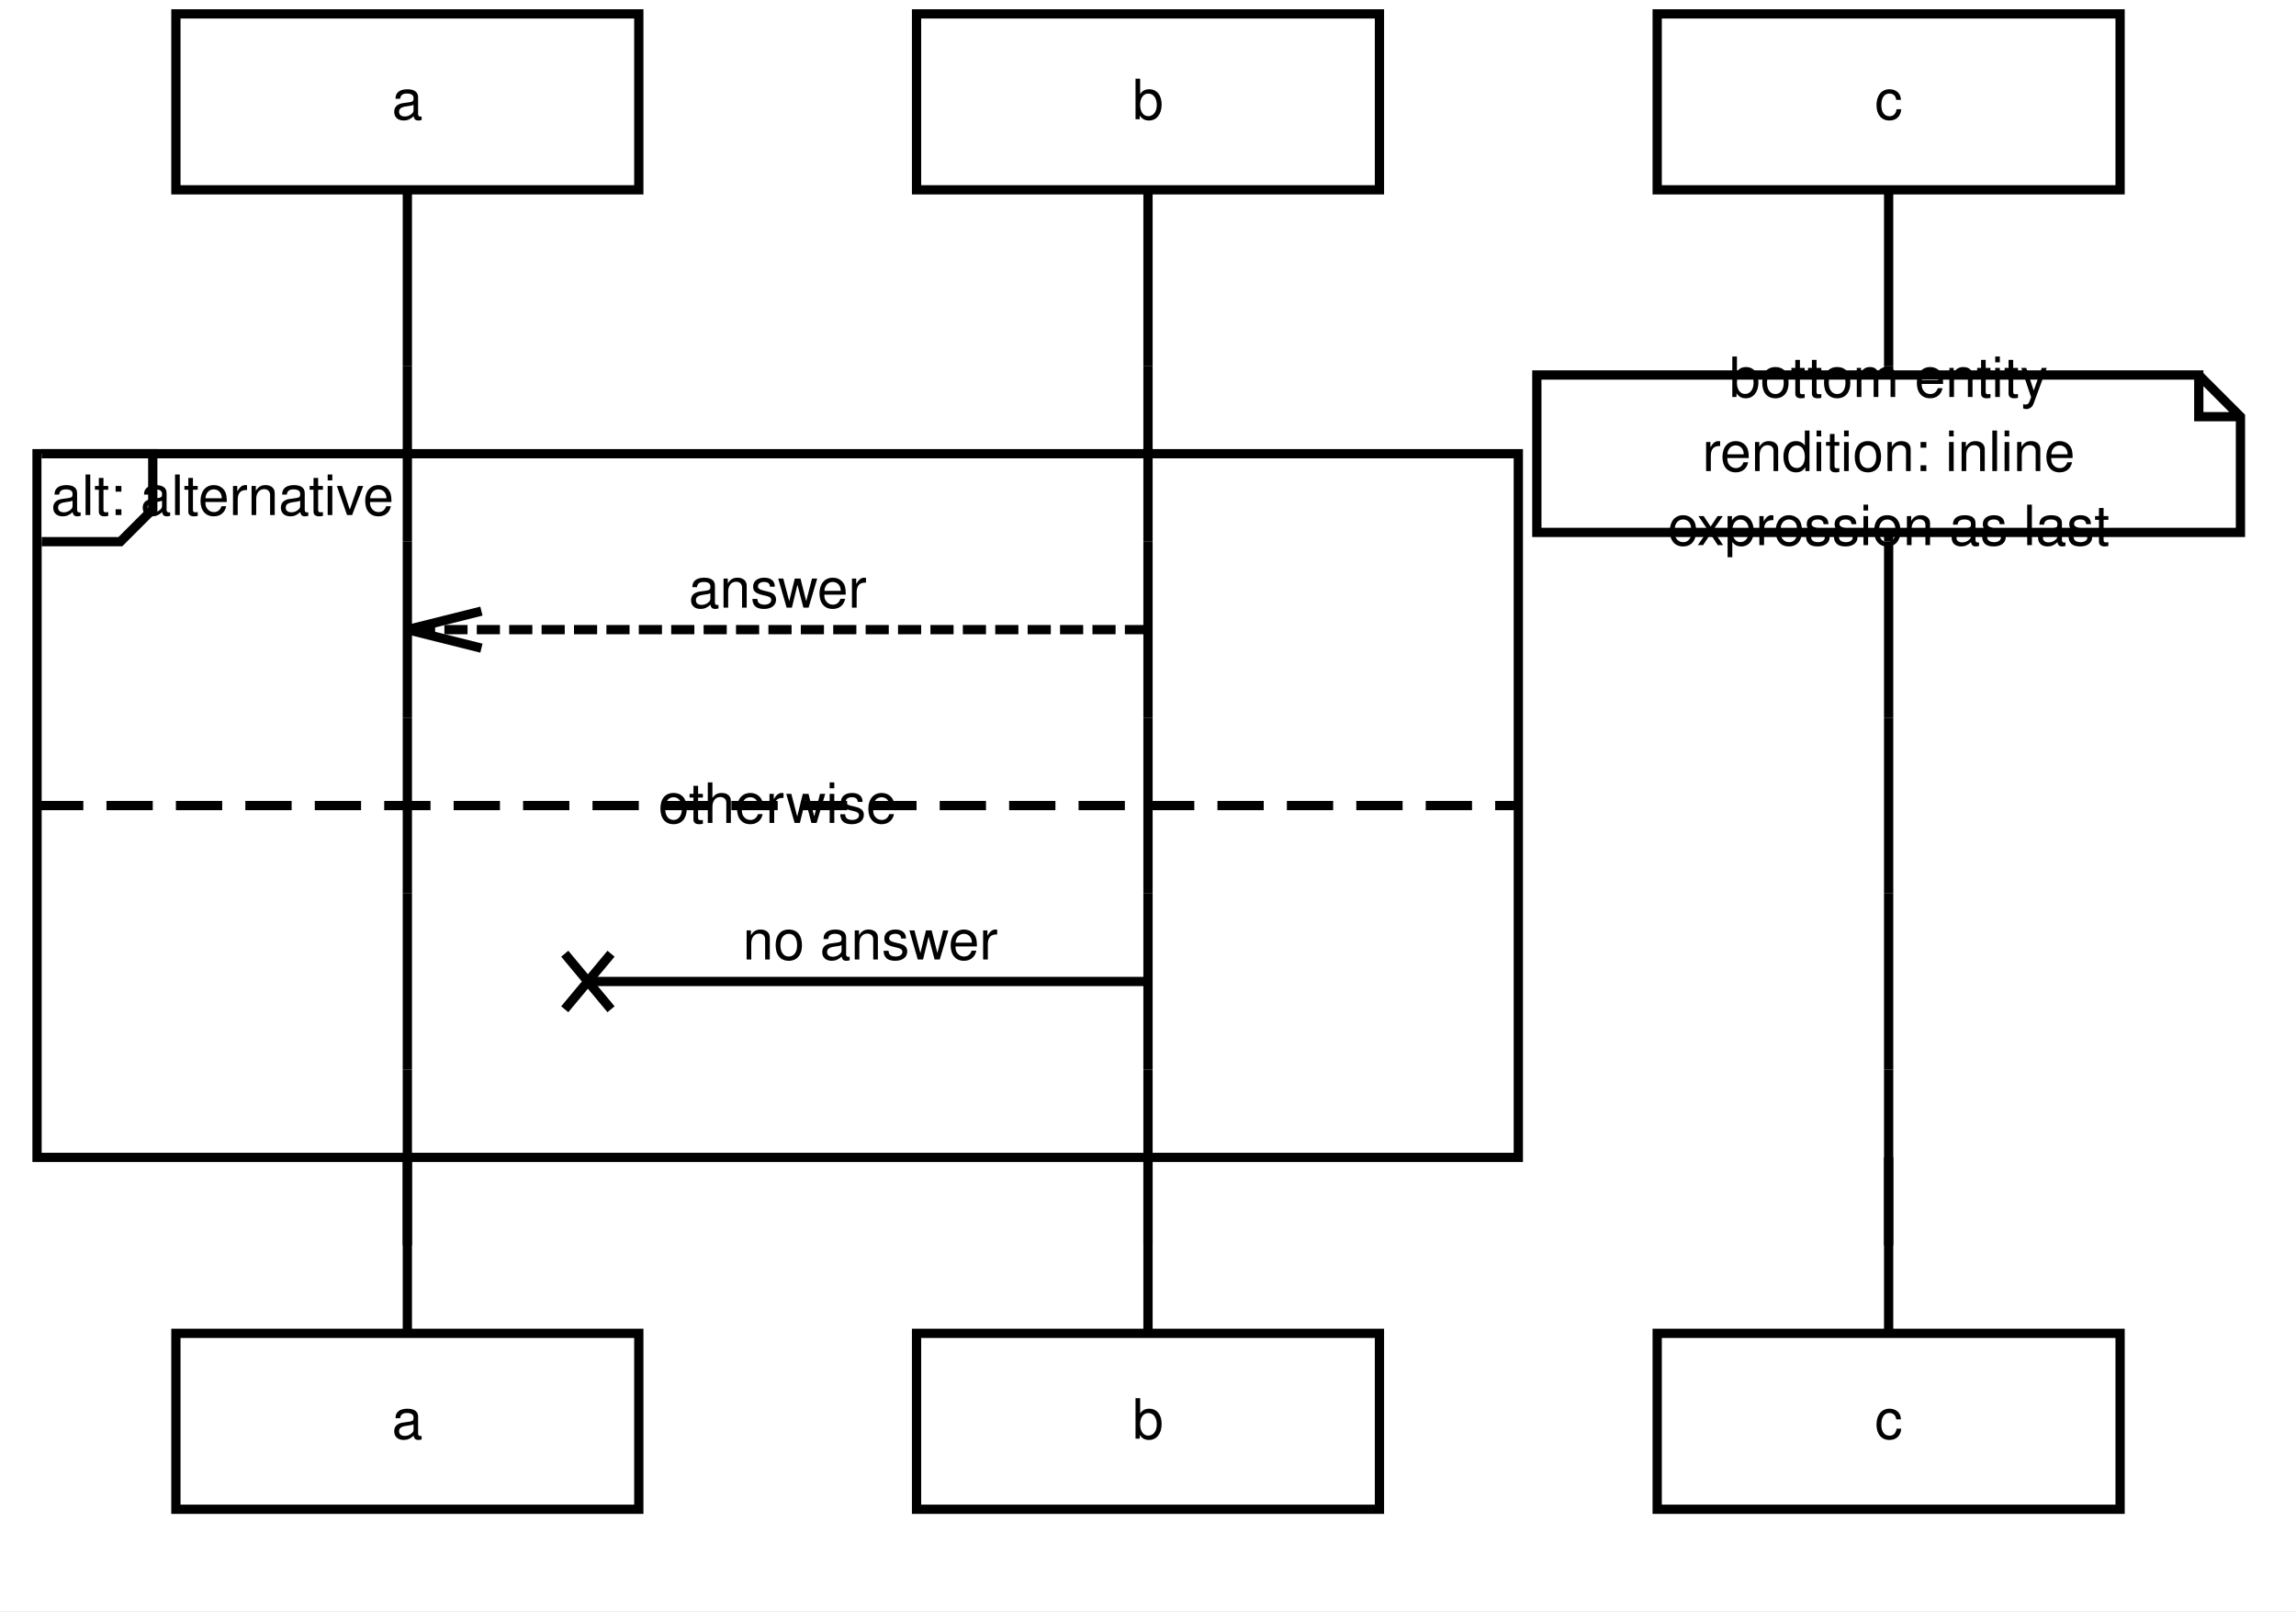
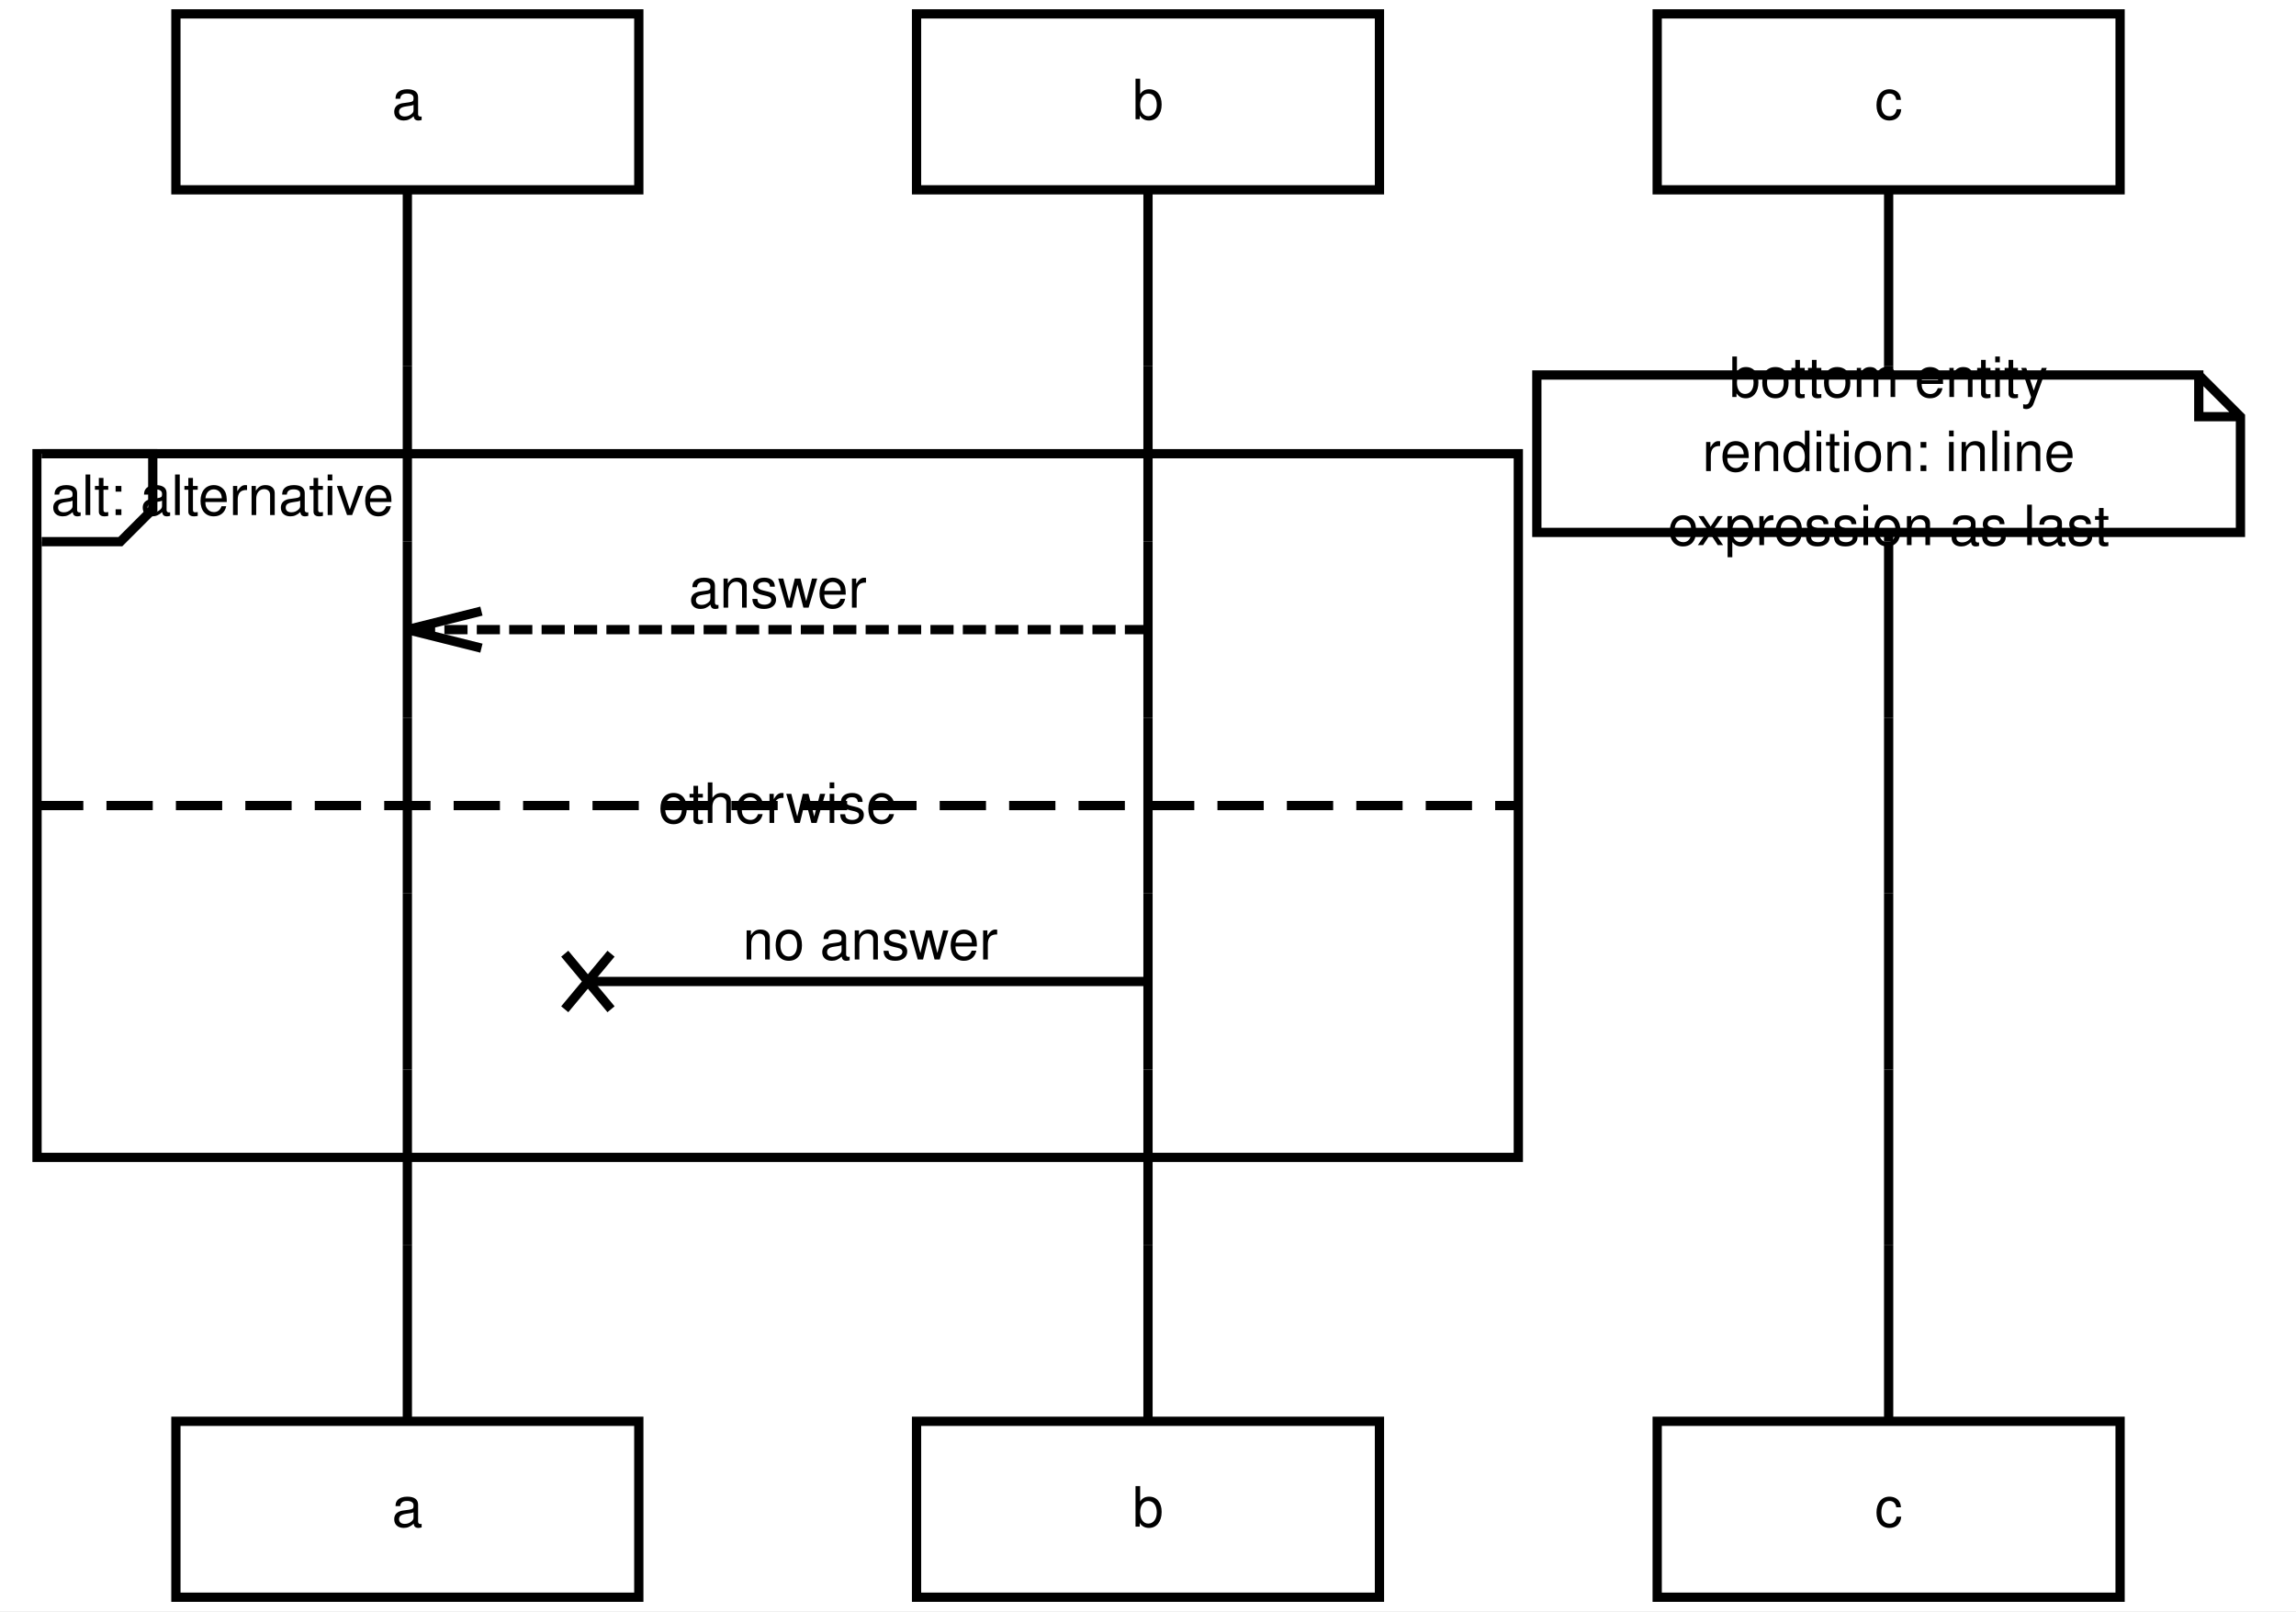
<svg xmlns="http://www.w3.org/2000/svg" xmlns:xlink="http://www.w3.org/1999/xlink" version="1.1" id="mscgen_js-svg-__svg" class="mscgenjs-fence" width="496" height="348">
  <defs>
    <style type="text/css">svg.mscgenjs-fence{font-family:Helvetica,sans-serif;font-size:12px;font-weight:normal;font-style:normal;text-decoration:none;background-color:white;stroke:black;stroke-width:2;color:black;}.mscgenjs-fence rect{fill:none;stroke:black;}.mscgenjs-fence rect.entity{fill:white;}.mscgenjs-fence rect.label-text-background{fill:white;stroke:white;stroke-width:0;}.mscgenjs-fence rect.bglayer{fill:white;stroke:white;stroke-width:0;}.mscgenjs-fence line{stroke:black;}.mscgenjs-fence line.return{stroke-dasharray:5,2;}.mscgenjs-fence line.comment{stroke-dasharray:5,2;}.mscgenjs-fence line.inline_expression_divider{stroke-dasharray:10,5;}.mscgenjs-fence text{color:inherit;stroke:none;text-anchor:middle;}.mscgenjs-fence text.entity-text{text-decoration:underline;}.mscgenjs-fence text.anchor-start{text-anchor:start;}.mscgenjs-fence path{stroke:black;color:black;fill:none;}.mscgenjs-fence .arrow-marker{overflow:visible;}.mscgenjs-fence .arrow-style{stroke-width:1;}.mscgenjs-fence .arcrowomit{stroke-dasharray:2,2;}.mscgenjs-fence rect.box, .mscgenjs-fence path.box{fill:white;}.mscgenjs-fence .inherit{stroke:inherit;color:inherit;}.mscgenjs-fence .inherit-fill{fill:inherit;}.mscgenjs-fence .watermark{stroke:black;color:black;fill:black;font-size:48pt;font-weight:bold;opacity:0.14;}</style>
    <marker orient="auto" id="mscgen_js-svg-__svgcallback-black" class="arrow-marker" viewBox="0 0 10 10" refX="9" refY="3" markerUnits="strokeWidth" markerWidth="10" markerHeight="10">
      <path d="M 1,1 l 8,2 l-8,2" class="arrow-style" style="stroke-dasharray:100,1;stroke:black" />
    </marker>
    <marker orient="auto" id="mscgen_js-svg-__svgcallback-l-black" class="arrow-marker" viewBox="0 0 10 10" refX="9" refY="3" markerUnits="strokeWidth" markerWidth="10" markerHeight="10">
      <path d="M17,1 l-8,2 l 8,2" class="arrow-style" style="stroke-dasharray:100,1;stroke:black" />
    </marker>
    <marker orient="auto" id="mscgen_js-svg-__svglost-black" class="arrow-marker" viewBox="0 0 10 10" refX="9" refY="3" markerUnits="strokeWidth" markerWidth="10" markerHeight="10">
      <path d="M7,0 l5,6 M7,6 l5,-6" class="arrow-style" style="stroke-dasharray:100,1;stroke:black" />
    </marker>
    <g id="mscgen_js-svg-__svg__defs">
      <g id="mscgen_js-svg-__svgentities">
        <g id="mscgen_js-svg-__svga">
          <rect width="100" height="38" class="entity" />
          <g>
            <text x="50" y="22.75" class="entity-text ">
              <tspan>a</tspan>
            </text>
          </g>
        </g>
        <g id="mscgen_js-svg-__svgb">
          <rect width="100" height="38" x="160" class="entity" />
          <g>
            <text x="210" y="22.75" class="entity-text ">
              <tspan>b</tspan>
            </text>
          </g>
        </g>
        <g id="mscgen_js-svg-__svgc">
          <rect width="100" height="38" x="320" class="entity" />
          <g>
            <text x="370" y="22.75" class="entity-text ">
              <tspan>c</tspan>
            </text>
          </g>
        </g>
      </g>
      <g id="mscgen_js-svg-__svgarcrow">
        <line x1="50" y1="-19" x2="50" y2="19" class="mscgen_js-svg-__svgarcrow" />
        <line x1="210" y1="-19" x2="210" y2="19" class="mscgen_js-svg-__svgarcrow" />
        <line x1="370" y1="-19" x2="370" y2="19" class="mscgen_js-svg-__svgarcrow" />
      </g>
      <g id="mscgen_js-svg-__svg0_0_label">
        <path d="M-29,0 l24,0  l0,12 l-7,7 l-17,0 " class="box inline_expression_label" />
        <g>
          <text x="-27" y="13.25" class="inline_expression-text alt-text anchor-start ">
            <tspan>alt: alternative</tspan>
          </text>
        </g>
      </g>
      <g id="mscgen_js-svg-__svg0_1">
        <path d="M294,-17l143,0 l0,9 l9,0 m-9,-9 l9,9 l0,25 l-152,0 l0,-35 " class="box note" />
        <g>
          <text x="370" y="-12.25" class="box-text note-text ">
            <tspan>bottom entity</tspan>
          </text>
          <text x="370" y="3.75" class="box-text note-text ">
            <tspan>rendition: inline</tspan>
          </text>
          <text x="370" y="19.75" class="box-text note-text ">
            <tspan>expression as last</tspan>
          </text>
        </g>
      </g>
      <g id="mscgen_js-svg-__svgarcrow_0">
        <line x1="50" y1="-19" x2="50" y2="19" class="arcrow" />
        <line x1="210" y1="-19" x2="210" y2="19" class="arcrow" />
        <line x1="370" y1="-19" x2="370" y2="19" class="arcrow" />
      </g>
      <g id="mscgen_js-svg-__svg1_0">
        <line x1="210" y1="0" x2="50" y2="0" class="arc directional return" style="stroke:black" marker-end="url(#mscgen_js-svg-__svgcallback-black)" />
        <g>
          <rect width="15" height="15" x="2" y="2" class="label-text-background" />
          <text x="130" y="-4.75" class="directional-text return-text ">
            <tspan>answer</tspan>
          </text>
        </g>
      </g>
      <g id="mscgen_js-svg-__svgarcrow_1">
        <line x1="50" y1="-19" x2="50" y2="19" class="arcrow" />
        <line x1="210" y1="-19" x2="210" y2="19" class="arcrow" />
        <line x1="370" y1="-19" x2="370" y2="19" class="arcrow" />
      </g>
      <g id="mscgen_js-svg-__svg2_0">
        <line x1="-30" y1="0" x2="290" y2="0" class="inline_expression_divider" />
        <g id="mscgen_js-svg-__svg2_0_txt">
          <g id="mscgen_js-svg-__svg2_0_txt_lbl">
            <rect width="15" height="15" x="2" y="2" class="label-text-background" />
            <text x="130" y="3.75" class="empty-text comment-row-text ">
              <tspan>otherwise</tspan>
            </text>
          </g>
        </g>
      </g>
      <g id="mscgen_js-svg-__svgarcrow_2">
        <line x1="50" y1="-19" x2="50" y2="19" class="arcrow" />
        <line x1="210" y1="-19" x2="210" y2="19" class="arcrow" />
        <line x1="370" y1="-19" x2="370" y2="19" class="arcrow" />
      </g>
      <g id="mscgen_js-svg-__svg3_0">
        <line x1="210" y1="0" x2="90" y2="0" class="arc directional lost" style="stroke:black" marker-end="url(#mscgen_js-svg-__svglost-black)" />
        <g>
          <rect width="15" height="15" x="2" y="2" class="label-text-background" />
          <text x="150" y="-4.75" class="directional-text lost-text ">
            <tspan>no answer</tspan>
          </text>
        </g>
      </g>
      <g id="mscgen_js-svg-__svgarcrow_3">
        <line x1="50" y1="-19" x2="50" y2="19" class="arcrow" />
        <line x1="210" y1="-19" x2="210" y2="19" class="arcrow" />
        <line x1="370" y1="-19" x2="370" y2="19" class="arcrow" />
      </g>
      <g id="mscgen_js-svg-__svg4_0">
        <g id="mscgen_js-svg-__svg4_0_lbl" />
      </g>
      <g id="mscgen_js-svg-__svgarcrow_4">
        <line x1="50" y1="-19" x2="50" y2="19" class="arcrow" />
        <line x1="210" y1="-19" x2="210" y2="19" class="arcrow" />
        <line x1="370" y1="-19" x2="370" y2="19" class="arcrow" />
      </g>
      <g id="mscgen_js-svg-__svg0_0">
        <rect width="320" height="152" x="-30" class="box inline_expression alt" />
        <g />
      </g>
    </g>
  </defs>
  <g id="mscgen_js-svg-__svg__body" transform="translate(38,3) scale(1,1)">
    <g id="mscgen_js-svg-__svg__background">
      <rect width="496" height="348" x="-38" y="-3" class="bglayer" />
    </g>
    <g id="mscgen_js-svg-__svg__arcspanlayer">
      <use x="0" y="95" xlink:href="#mscgen_js-svg-__svg0_0" />
    </g>
    <g id="mscgen_js-svg-__svg__lifelinelayer">
      <use x="0" y="57" xlink:href="#mscgen_js-svg-__svgarcrow" />
      <use x="0" y="95" xlink:href="#mscgen_js-svg-__svgarcrow_0" />
      <use x="0" y="133" xlink:href="#mscgen_js-svg-__svgarcrow_1" />
      <use x="0" y="171" xlink:href="#mscgen_js-svg-__svgarcrow_2" />
      <use x="0" y="209" xlink:href="#mscgen_js-svg-__svgarcrow_3" />
      <use x="0" y="247" xlink:href="#mscgen_js-svg-__svgarcrow_4" />
-       <use x="0" y="266" xlink:href="#mscgen_js-svg-__svgarcrow" />
+       <use x="0" y="285" xlink:href="#mscgen_js-svg-__svgarcrow" />
    </g>
    <g id="mscgen_js-svg-__svg__sequencelayer">
      <use x="0" y="0" xlink:href="#mscgen_js-svg-__svgentities" />
      <use x="0" y="133" xlink:href="#mscgen_js-svg-__svg1_0" />
      <use x="0" y="171" xlink:href="#mscgen_js-svg-__svg2_0" />
      <use x="0" y="209" xlink:href="#mscgen_js-svg-__svg3_0" />
      <use x="0" y="247" xlink:href="#mscgen_js-svg-__svg4_0" />
-       <use x="0" y="285" xlink:href="#mscgen_js-svg-__svgentities" />
+       <use x="0" y="304" xlink:href="#mscgen_js-svg-__svgentities" />
    </g>
    <g id="mscgen_js-svg-__svg__notelayer">
      <use x="0" y="95" xlink:href="#mscgen_js-svg-__svg0_0_label" />
      <use x="0" y="95" xlink:href="#mscgen_js-svg-__svg0_1" />
    </g>
    <g id="mscgen_js-svg-__svg__watermark" />
    <g id="mscgen_js-svg-__svg__onionskin" class="onionskin" />
  </g>
</svg>
